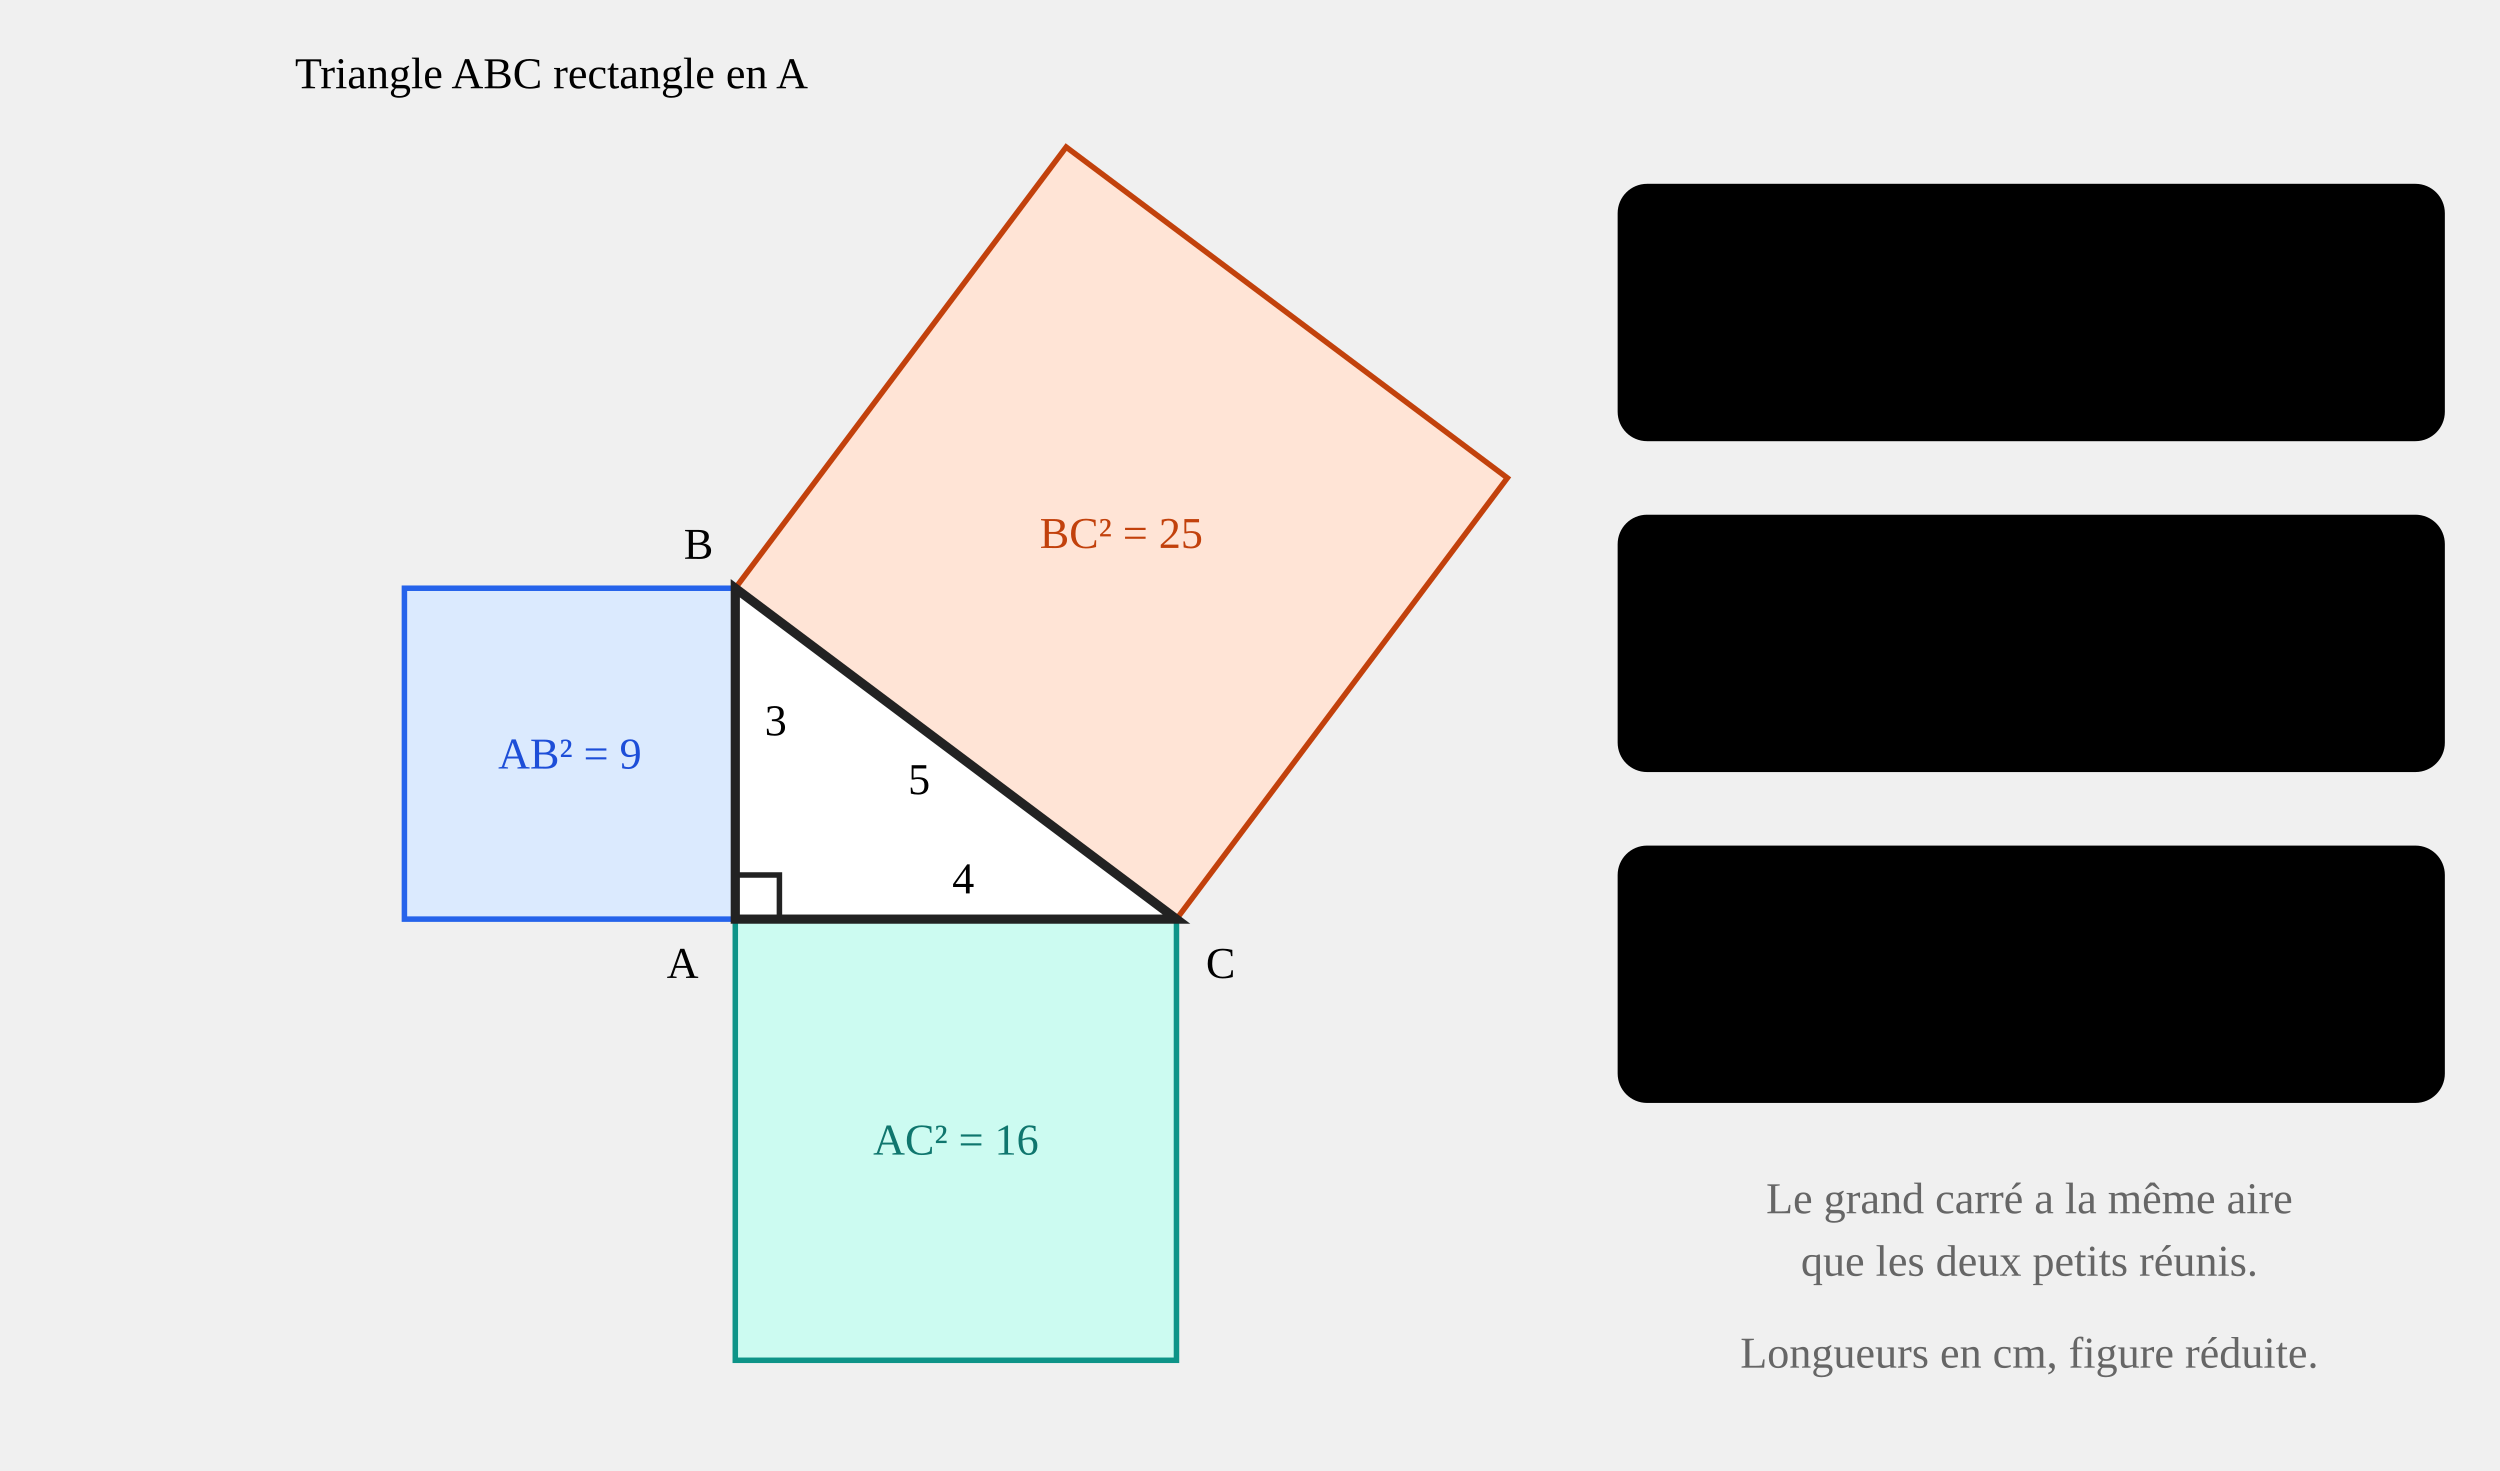
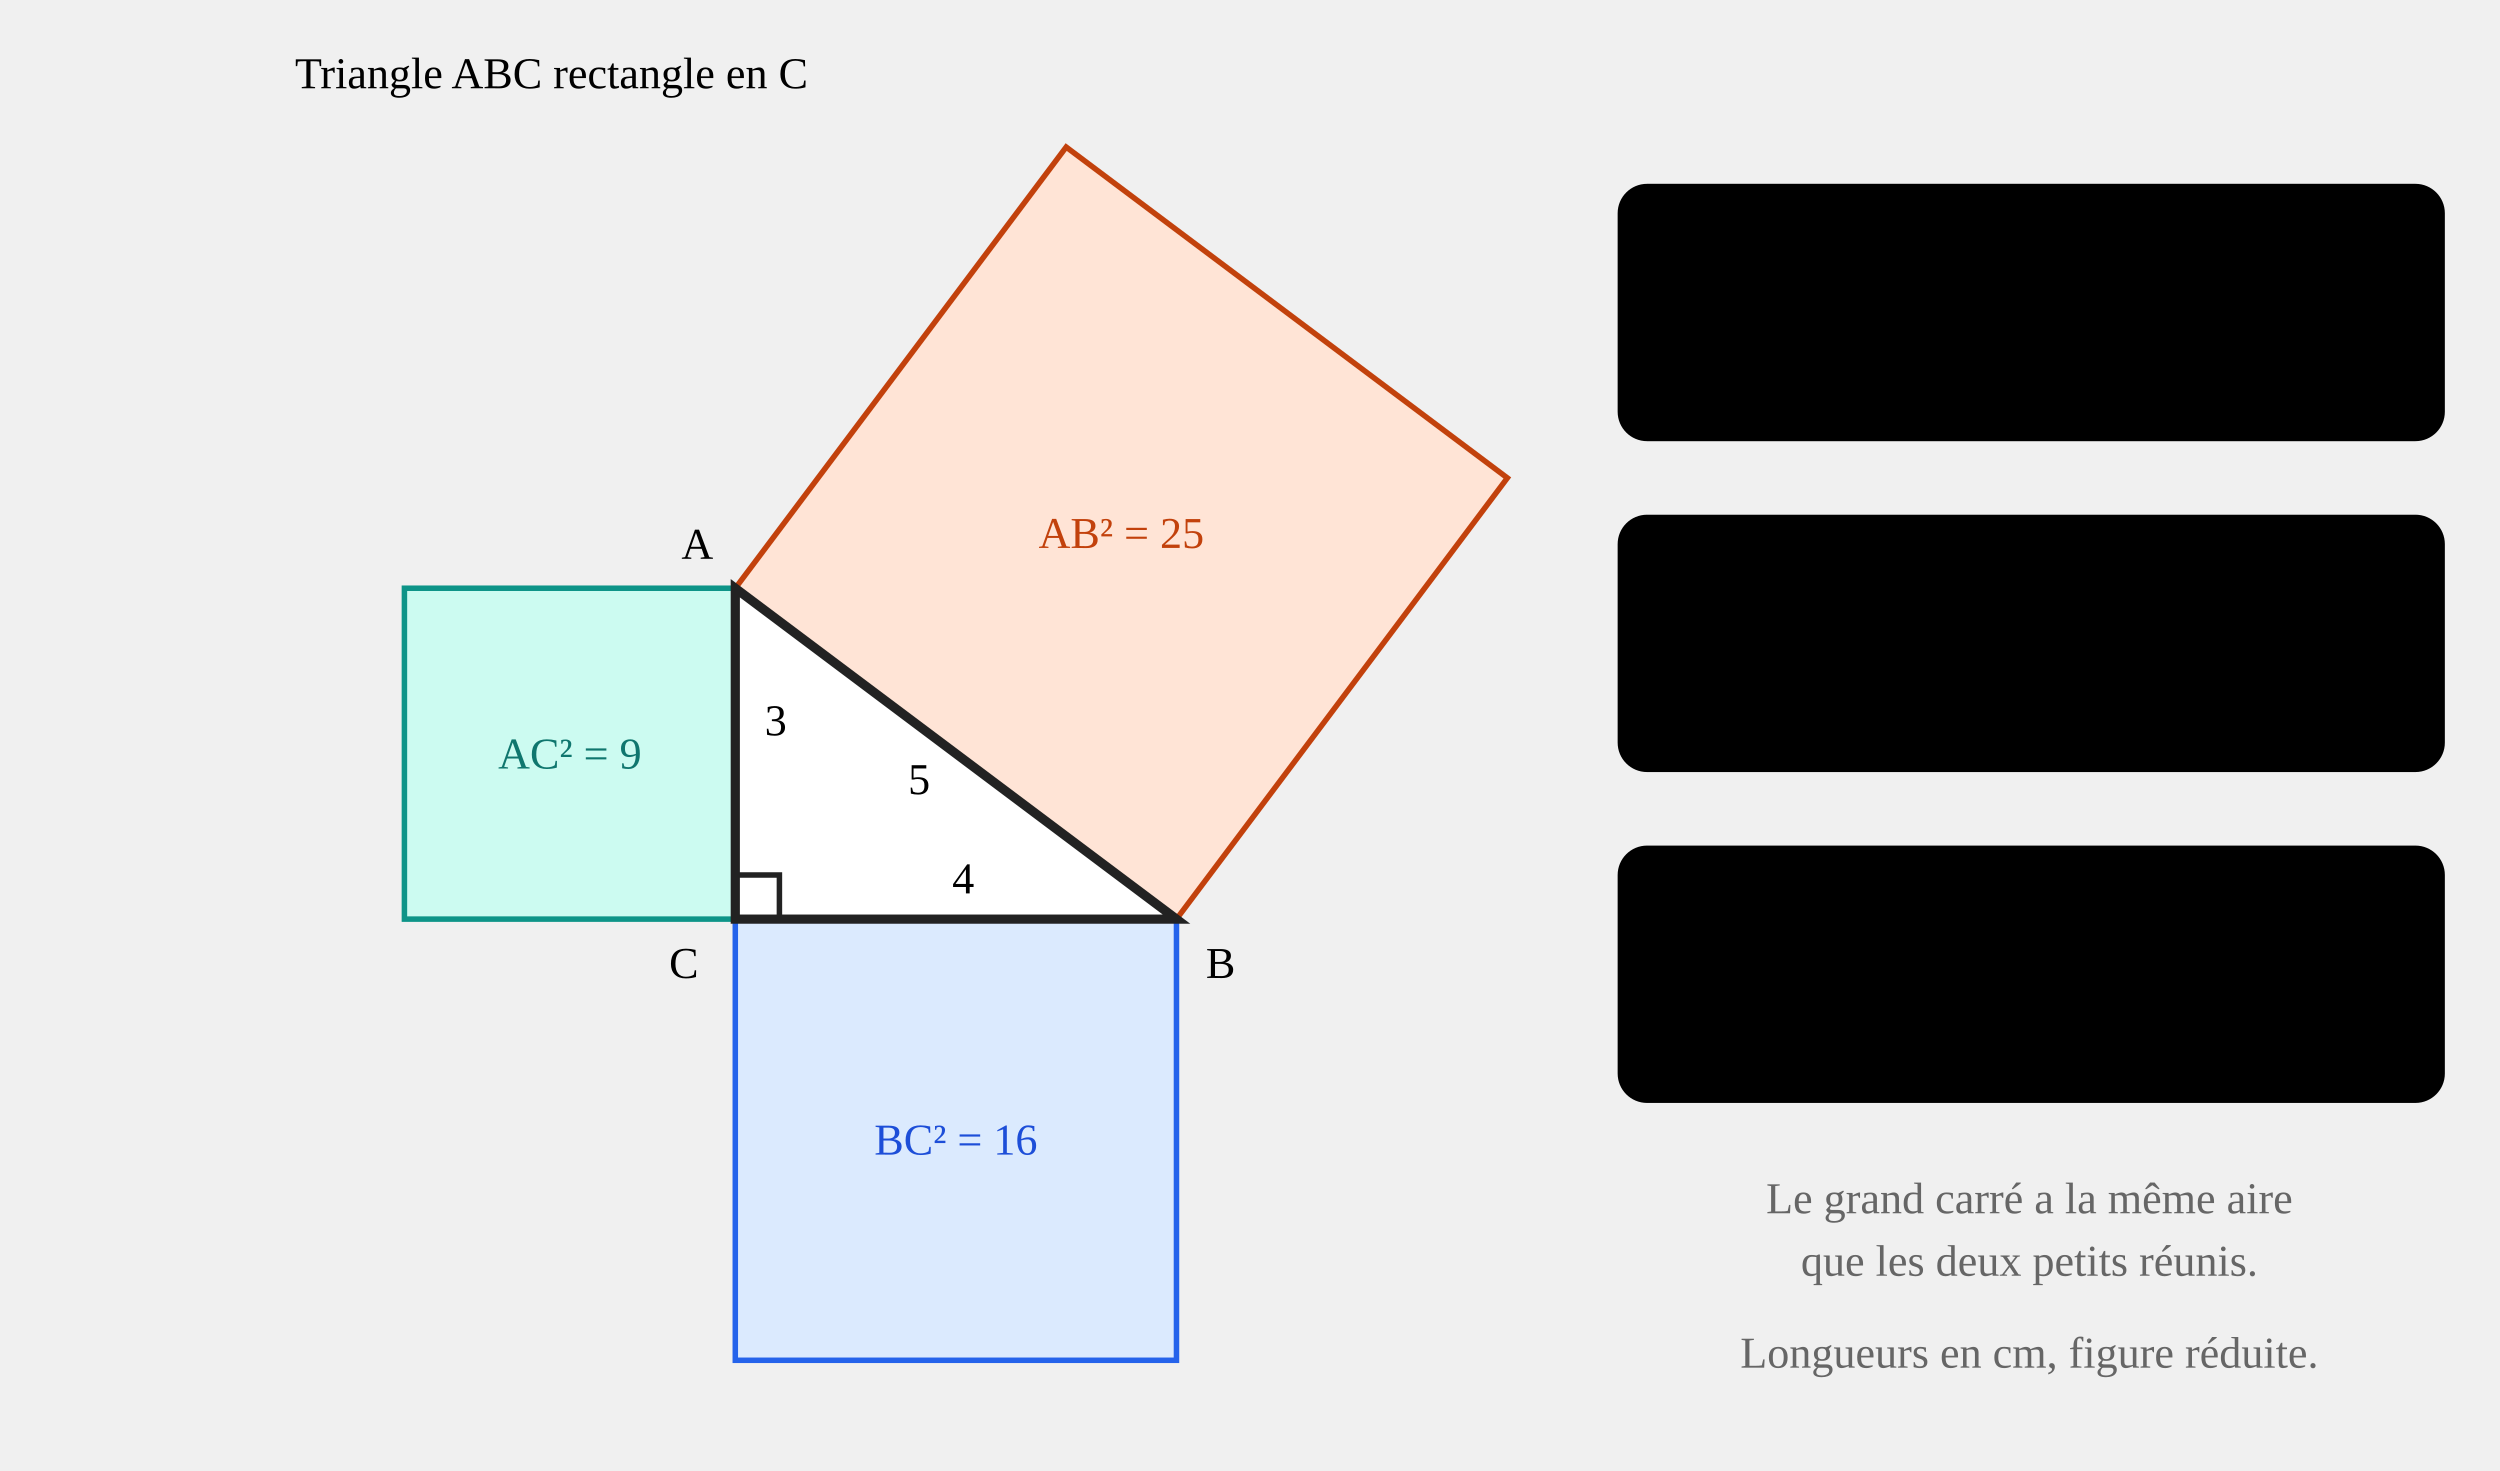
<svg xmlns="http://www.w3.org/2000/svg" width="100%" viewBox="0 0 680 400">
-   <text class="th" x="150" y="24" text-anchor="middle">Triangle ABC rectangle en A</text>
-   <polygon points="110,160 200,160 200,250 110,250" fill="#dbeafe" stroke="#2563eb" stroke-width="1.5" />
-   <polygon points="200,250 320,250 320,370 200,370" fill="#ccfbf1" stroke="#0d9488" stroke-width="1.5" />
+   <text class="th" x="150" y="24" text-anchor="middle">Triangle ABC rectangle en C</text>
+   <polygon points="110,160 200,160 200,250 110,250" fill="#ccfbf1" stroke="#0d9488" stroke-width="1.5" />
+   <polygon points="200,250 320,250 320,370 200,370" fill="#dbeafe" stroke="#2563eb" stroke-width="1.5" />
  <polygon points="200,160 320,250 410,130 290,40" fill="#ffe4d6" stroke="#c2410c" stroke-width="1.5" />
  <polygon points="200,160 200,250 320,250" fill="#ffffff" stroke="#222" stroke-width="2.5" />
  <path d="M200 238 L212 238 L212 250" fill="none" stroke="#222" stroke-width="1.5" />
-   <text class="t" x="155" y="205" text-anchor="middle" dominant-baseline="central" fill="#1d4ed8">AB² = 9</text>
-   <text class="t" x="260" y="310" text-anchor="middle" dominant-baseline="central" fill="#0f766e">AC² = 16</text>
-   <text class="t" x="305" y="145" text-anchor="middle" dominant-baseline="central" fill="#c2410c">BC² = 25</text>
+   <text class="t" x="155" y="205" text-anchor="middle" dominant-baseline="central" fill="#0f766e">AC² = 9</text>
+   <text class="t" x="260" y="310" text-anchor="middle" dominant-baseline="central" fill="#1d4ed8">BC² = 16</text>
+   <text class="t" x="305" y="145" text-anchor="middle" dominant-baseline="central" fill="#c2410c">AB² = 25</text>
  <text class="ts" x="208" y="200" text-anchor="start">3</text>
  <text class="ts" x="262" y="243" text-anchor="middle">4</text>
  <text class="ts" x="250" y="216" text-anchor="middle">5</text>
-   <text class="t" x="190" y="266" text-anchor="end">A</text>
-   <text class="t" x="194" y="152" text-anchor="end">B</text>
-   <text class="t" x="328" y="266" text-anchor="start">C</text>
+   <text class="t" x="190" y="266" text-anchor="end">C</text>
+   <text class="t" x="194" y="152" text-anchor="end">A</text>
+   <text class="t" x="328" y="266" text-anchor="start">B</text>
  <g class="node c-coral">
    <rect x="440" y="50" width="225" height="70" rx="8" stroke-width="0.5" />
-     <text class="th" x="552" y="71" text-anchor="middle" dominant-baseline="central">Hypoténuse [BC]</text>
+     <text class="th" x="552" y="71" text-anchor="middle" dominant-baseline="central">Hypoténuse [AB]</text>
    <text class="ts" x="552" y="91" text-anchor="middle" dominant-baseline="central">en face de l'angle droit,</text>
    <text class="ts" x="552" y="107" text-anchor="middle" dominant-baseline="central">c'est le plus long côté</text>
  </g>
  <g class="node c-green">
    <rect x="440" y="140" width="225" height="70" rx="8" stroke-width="0.5" />
-     <text class="th" x="552" y="161" text-anchor="middle" dominant-baseline="central">BC² = AB² + AC²</text>
-     <text class="ts" x="552" y="183" text-anchor="middle" dominant-baseline="central">25 = 9 + 16, donc BC = √25 = 5</text>
+     <text class="th" x="552" y="161" text-anchor="middle" dominant-baseline="central">AB² = AC² + BC²</text>
+     <text class="ts" x="552" y="183" text-anchor="middle" dominant-baseline="central">25 = 9 + 16, donc AB = √25 = 5</text>
  </g>
  <g class="node c-gray">
    <rect x="440" y="230" width="225" height="70" rx="8" stroke-width="0.5" />
    <text class="th" x="552" y="251" text-anchor="middle" dominant-baseline="central">Côté de l'angle droit ?</text>
-     <text class="ts" x="552" y="271" text-anchor="middle" dominant-baseline="central">on soustrait : AC² = BC² − AB²</text>
-     <text class="ts" x="552" y="287" text-anchor="middle" dominant-baseline="central">AC² = 25 − 9 = 16, AC = 4</text>
+     <text class="ts" x="552" y="271" text-anchor="middle" dominant-baseline="central">on soustrait : BC² = AB² − AC²</text>
+     <text class="ts" x="552" y="287" text-anchor="middle" dominant-baseline="central">BC² = 25 − 9 = 16, BC = 4</text>
  </g>
  <text class="ts" x="552" y="330" text-anchor="middle" fill="#666">Le grand carré a la même aire</text>
  <text class="ts" x="552" y="347" text-anchor="middle" fill="#666">que les deux petits réunis.</text>
  <text class="ts" x="552" y="372" text-anchor="middle" fill="#666">Longueurs en cm, figure réduite.</text>
</svg>
